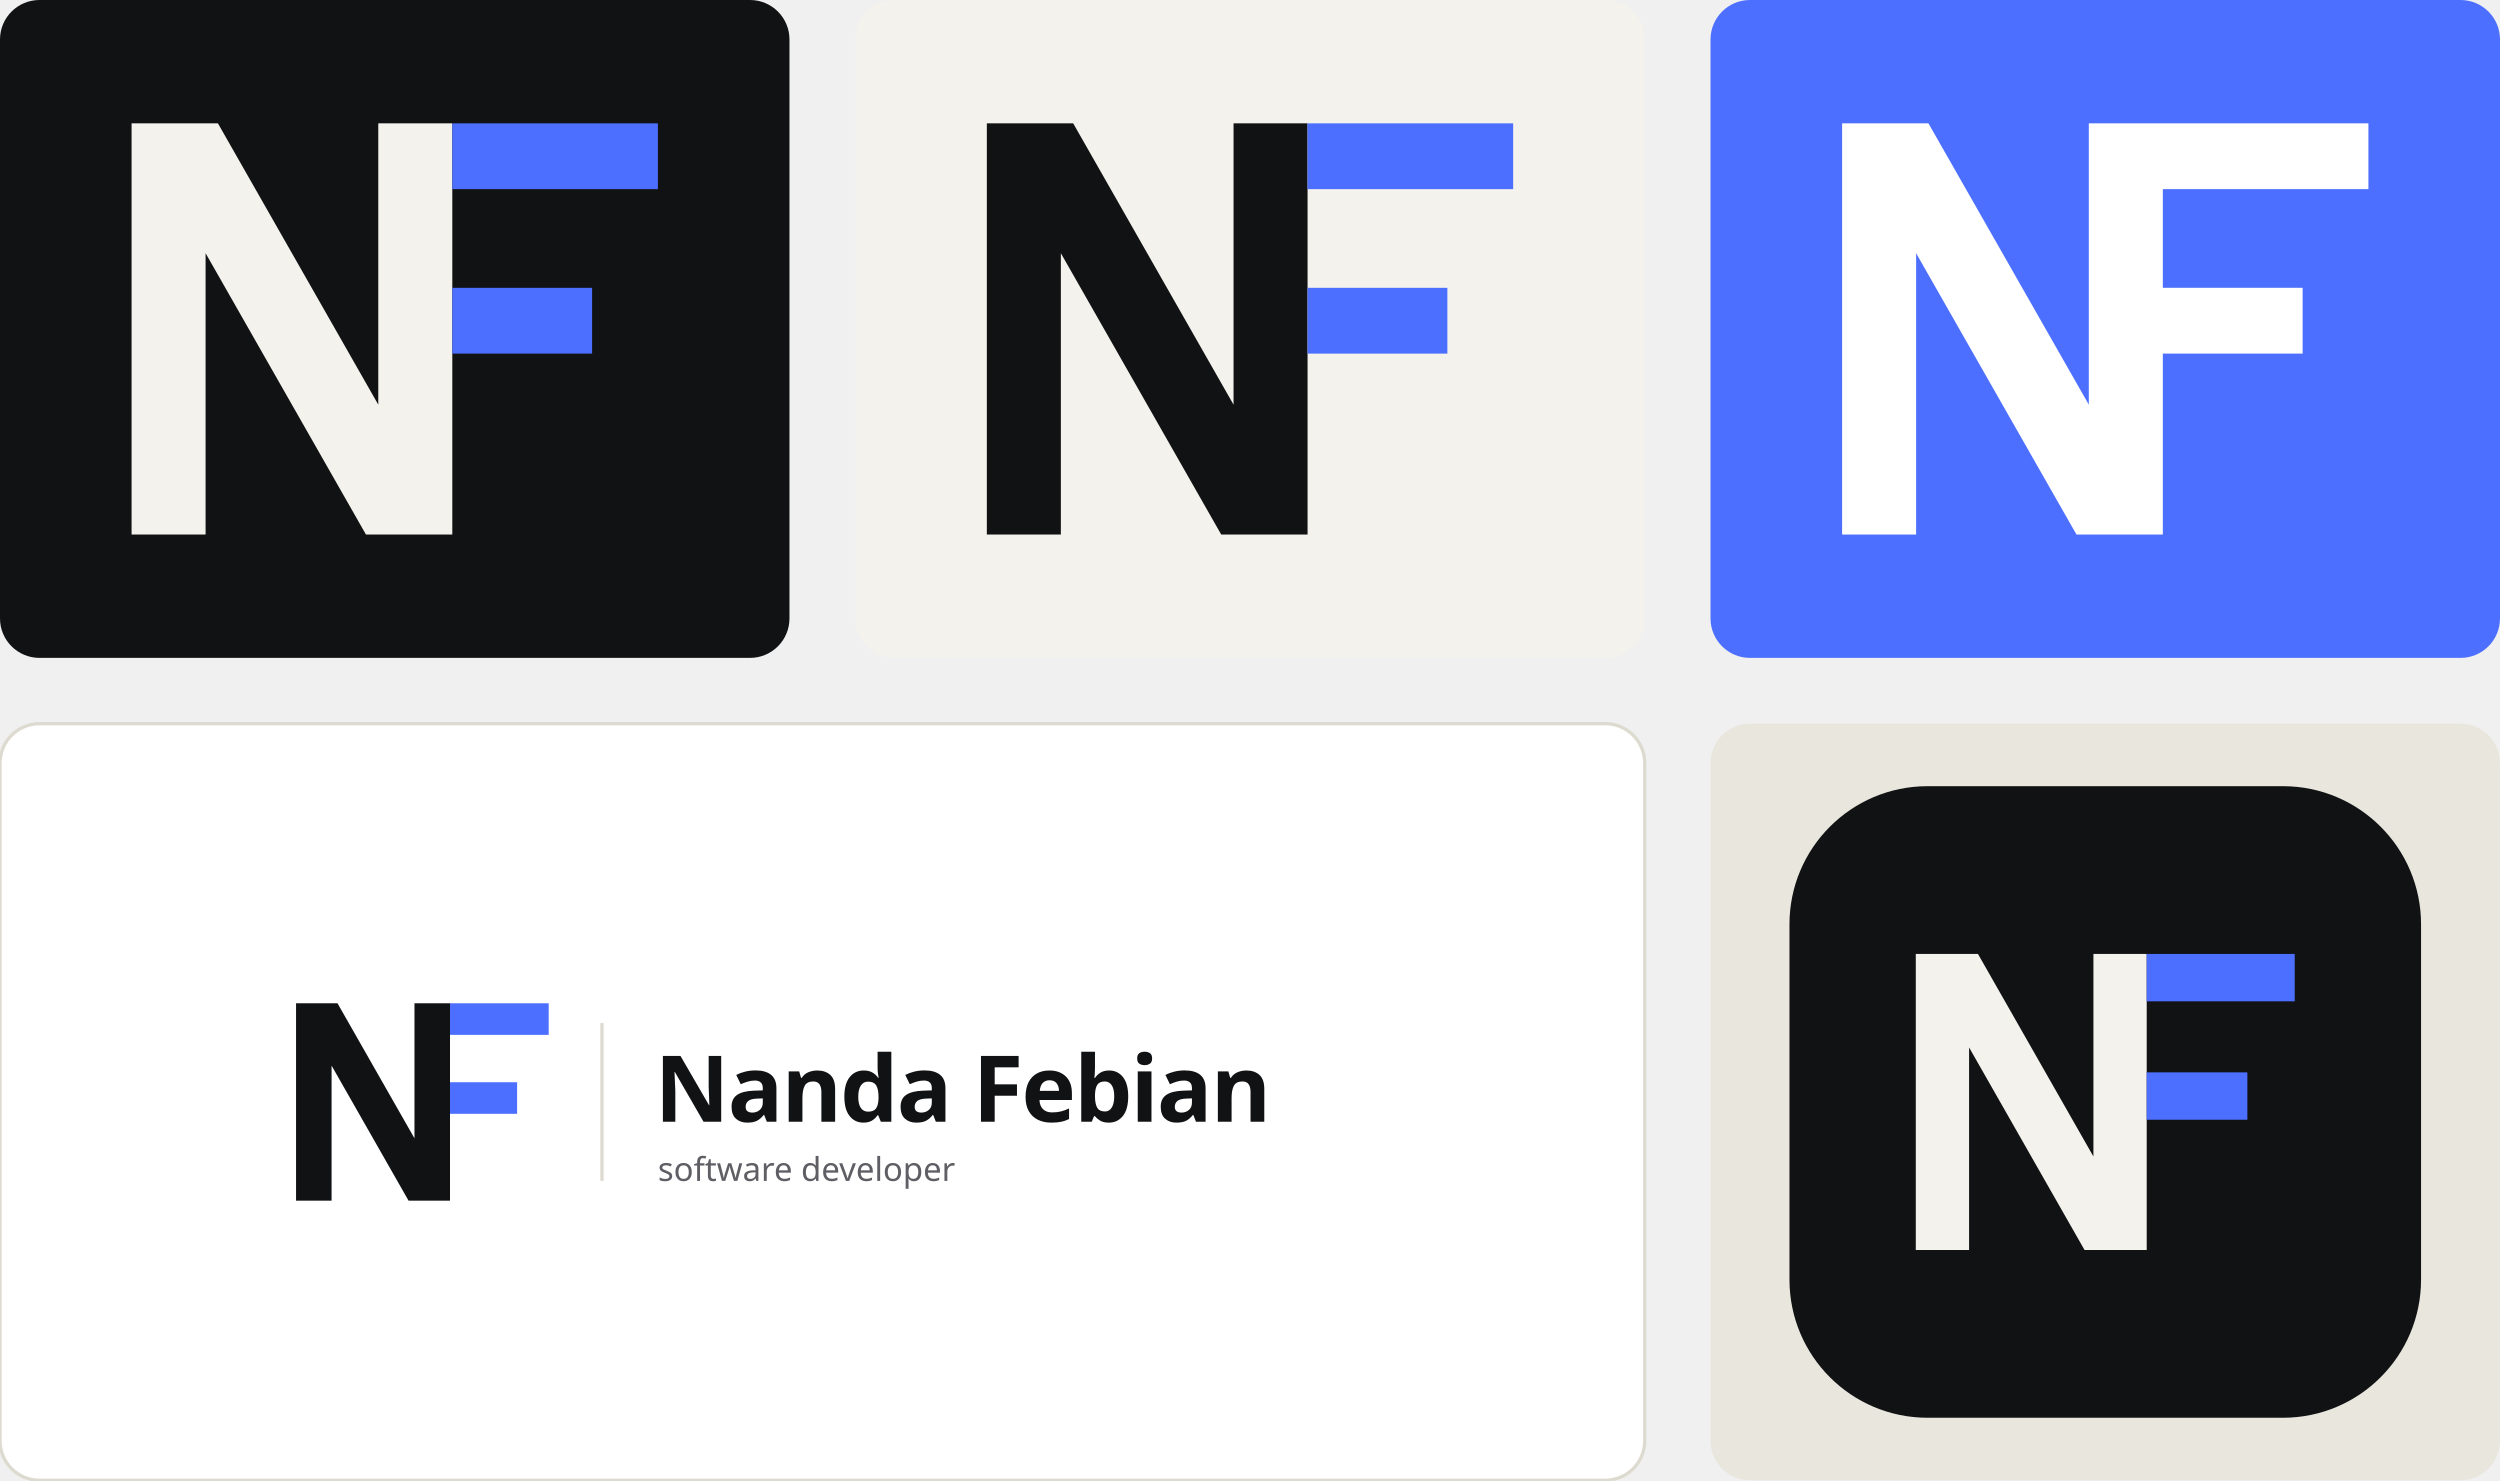
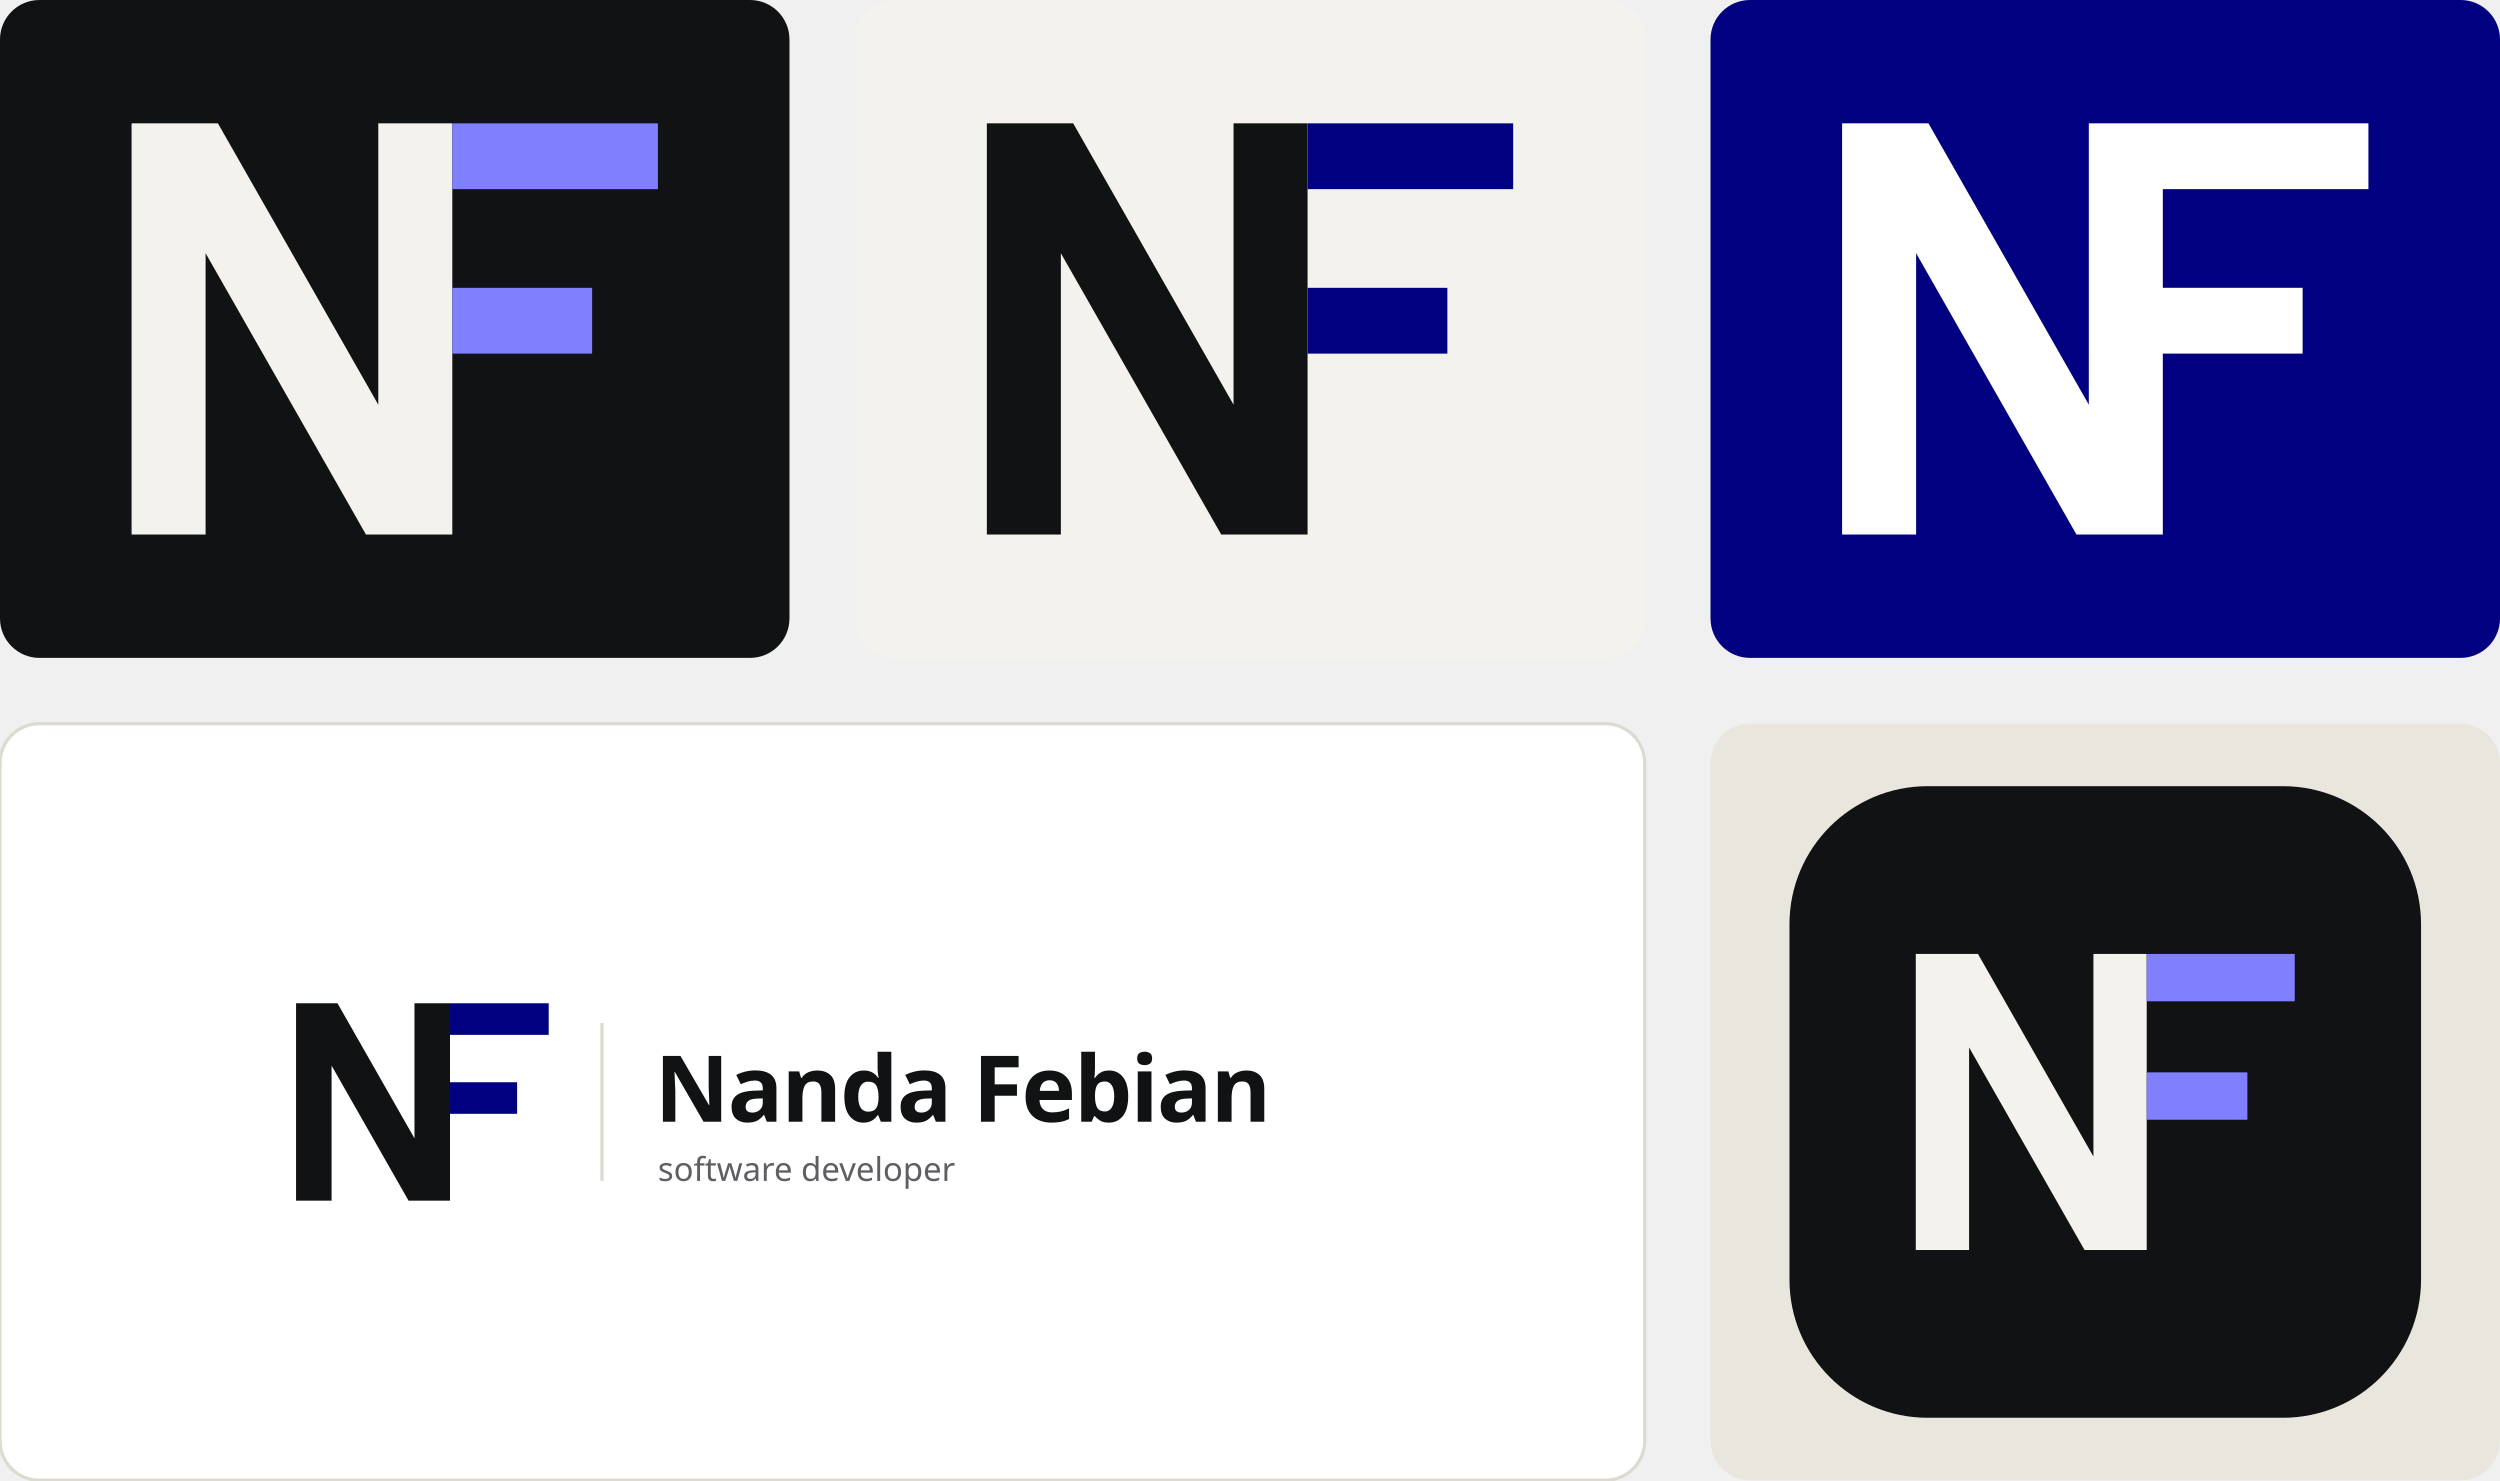
<svg xmlns="http://www.w3.org/2000/svg" width="1520" height="900" viewBox="0 0 1520 900">
  <g id="01 Warna - latar gelap">
    <rect width="480" height="400" rx="24" fill="#111214" />
    <g transform="translate(80 75) scale(2.5)">
      <path d="M0 100V0h21l39 68.42V0h18v100H57L18 31.58V100z" fill="#F4F2EC" />
-       <g fill="#4C6FFF">
+       <g fill="#8080FF">
        <rect x="78" y="0" width="50" height="16" />
        <rect x="78" y="40" width="34" height="16" />
      </g>
    </g>
  </g>
  <g id="02 Warna - latar terang" transform="translate(520 0)">
    <rect width="480" height="400" rx="24" fill="#F4F2EC" />
    <g transform="translate(80 75) scale(2.5)">
      <path d="M0 100V0h21l39 68.42V0h18v100H57L18 31.58V100z" fill="#111214" />
-       <g fill="#4C6FFF">
+       <g fill="#000080">
        <rect x="78" y="0" width="50" height="16" />
        <rect x="78" y="40" width="34" height="16" />
      </g>
    </g>
  </g>
  <g id="03 Satu warna - di aksen" transform="translate(1040 0)">
-     <rect width="480" height="400" rx="24" fill="#4C6FFF" />
+     <rect width="480" height="400" rx="24" fill="#000080" />
    <g transform="translate(80 75) scale(2.5)">
      <path d="M0 100V0h21l39 68.42V0h68v16H78v24h34v16H78v44H57L18 31.58V100z" fill="#FFFFFF" />
    </g>
  </g>
  <g id="04 Logo + nama" transform="translate(0 440)">
    <rect width="1000" height="460" rx="24" fill="#FFFFFF" stroke="#DDDAD0" stroke-width="2" />
    <g transform="translate(140 130)">
      <g transform="translate(40 40) scale(1.2)">
        <path d="M0 100V0h21l39 68.42V0h18v100H57L18 31.58V100z" fill="#111214" />
-         <g fill="#4C6FFF">
+         <g fill="#000080">
          <rect x="78" y="0" width="50" height="16" />
          <rect x="78" y="40" width="34" height="16" />
        </g>
      </g>
      <rect x="225" y="52" width="2" height="96" fill="#DDDAD0" />
      <text x="258" y="112" font-family="Space Grotesk" font-weight="700" font-size="56" letter-spacing="-1.1" fill="#111214">Nanda Febian</text>
      <text x="260" y="148" font-family="JetBrains Mono" font-size="20" fill="#5E5E64">software developer</text>
    </g>
  </g>
  <g id="05 Ikon aplikasi" transform="translate(1040 440)">
    <rect width="480" height="460" rx="24" fill="#E9E6DD" />
    <g transform="translate(48 38) scale(0.75)">
      <rect width="512" height="512" rx="112" fill="#111214" />
      <g transform="translate(102.4 136) scale(2.4)">
        <path d="M0 100V0h21l39 68.42V0h18v100H57L18 31.58V100z" fill="#F4F2EC" />
-         <g fill="#4C6FFF">
+         <g fill="#8080FF">
          <rect x="78" y="0" width="50" height="16" />
          <rect x="78" y="40" width="34" height="16" />
        </g>
      </g>
    </g>
  </g>
</svg>
